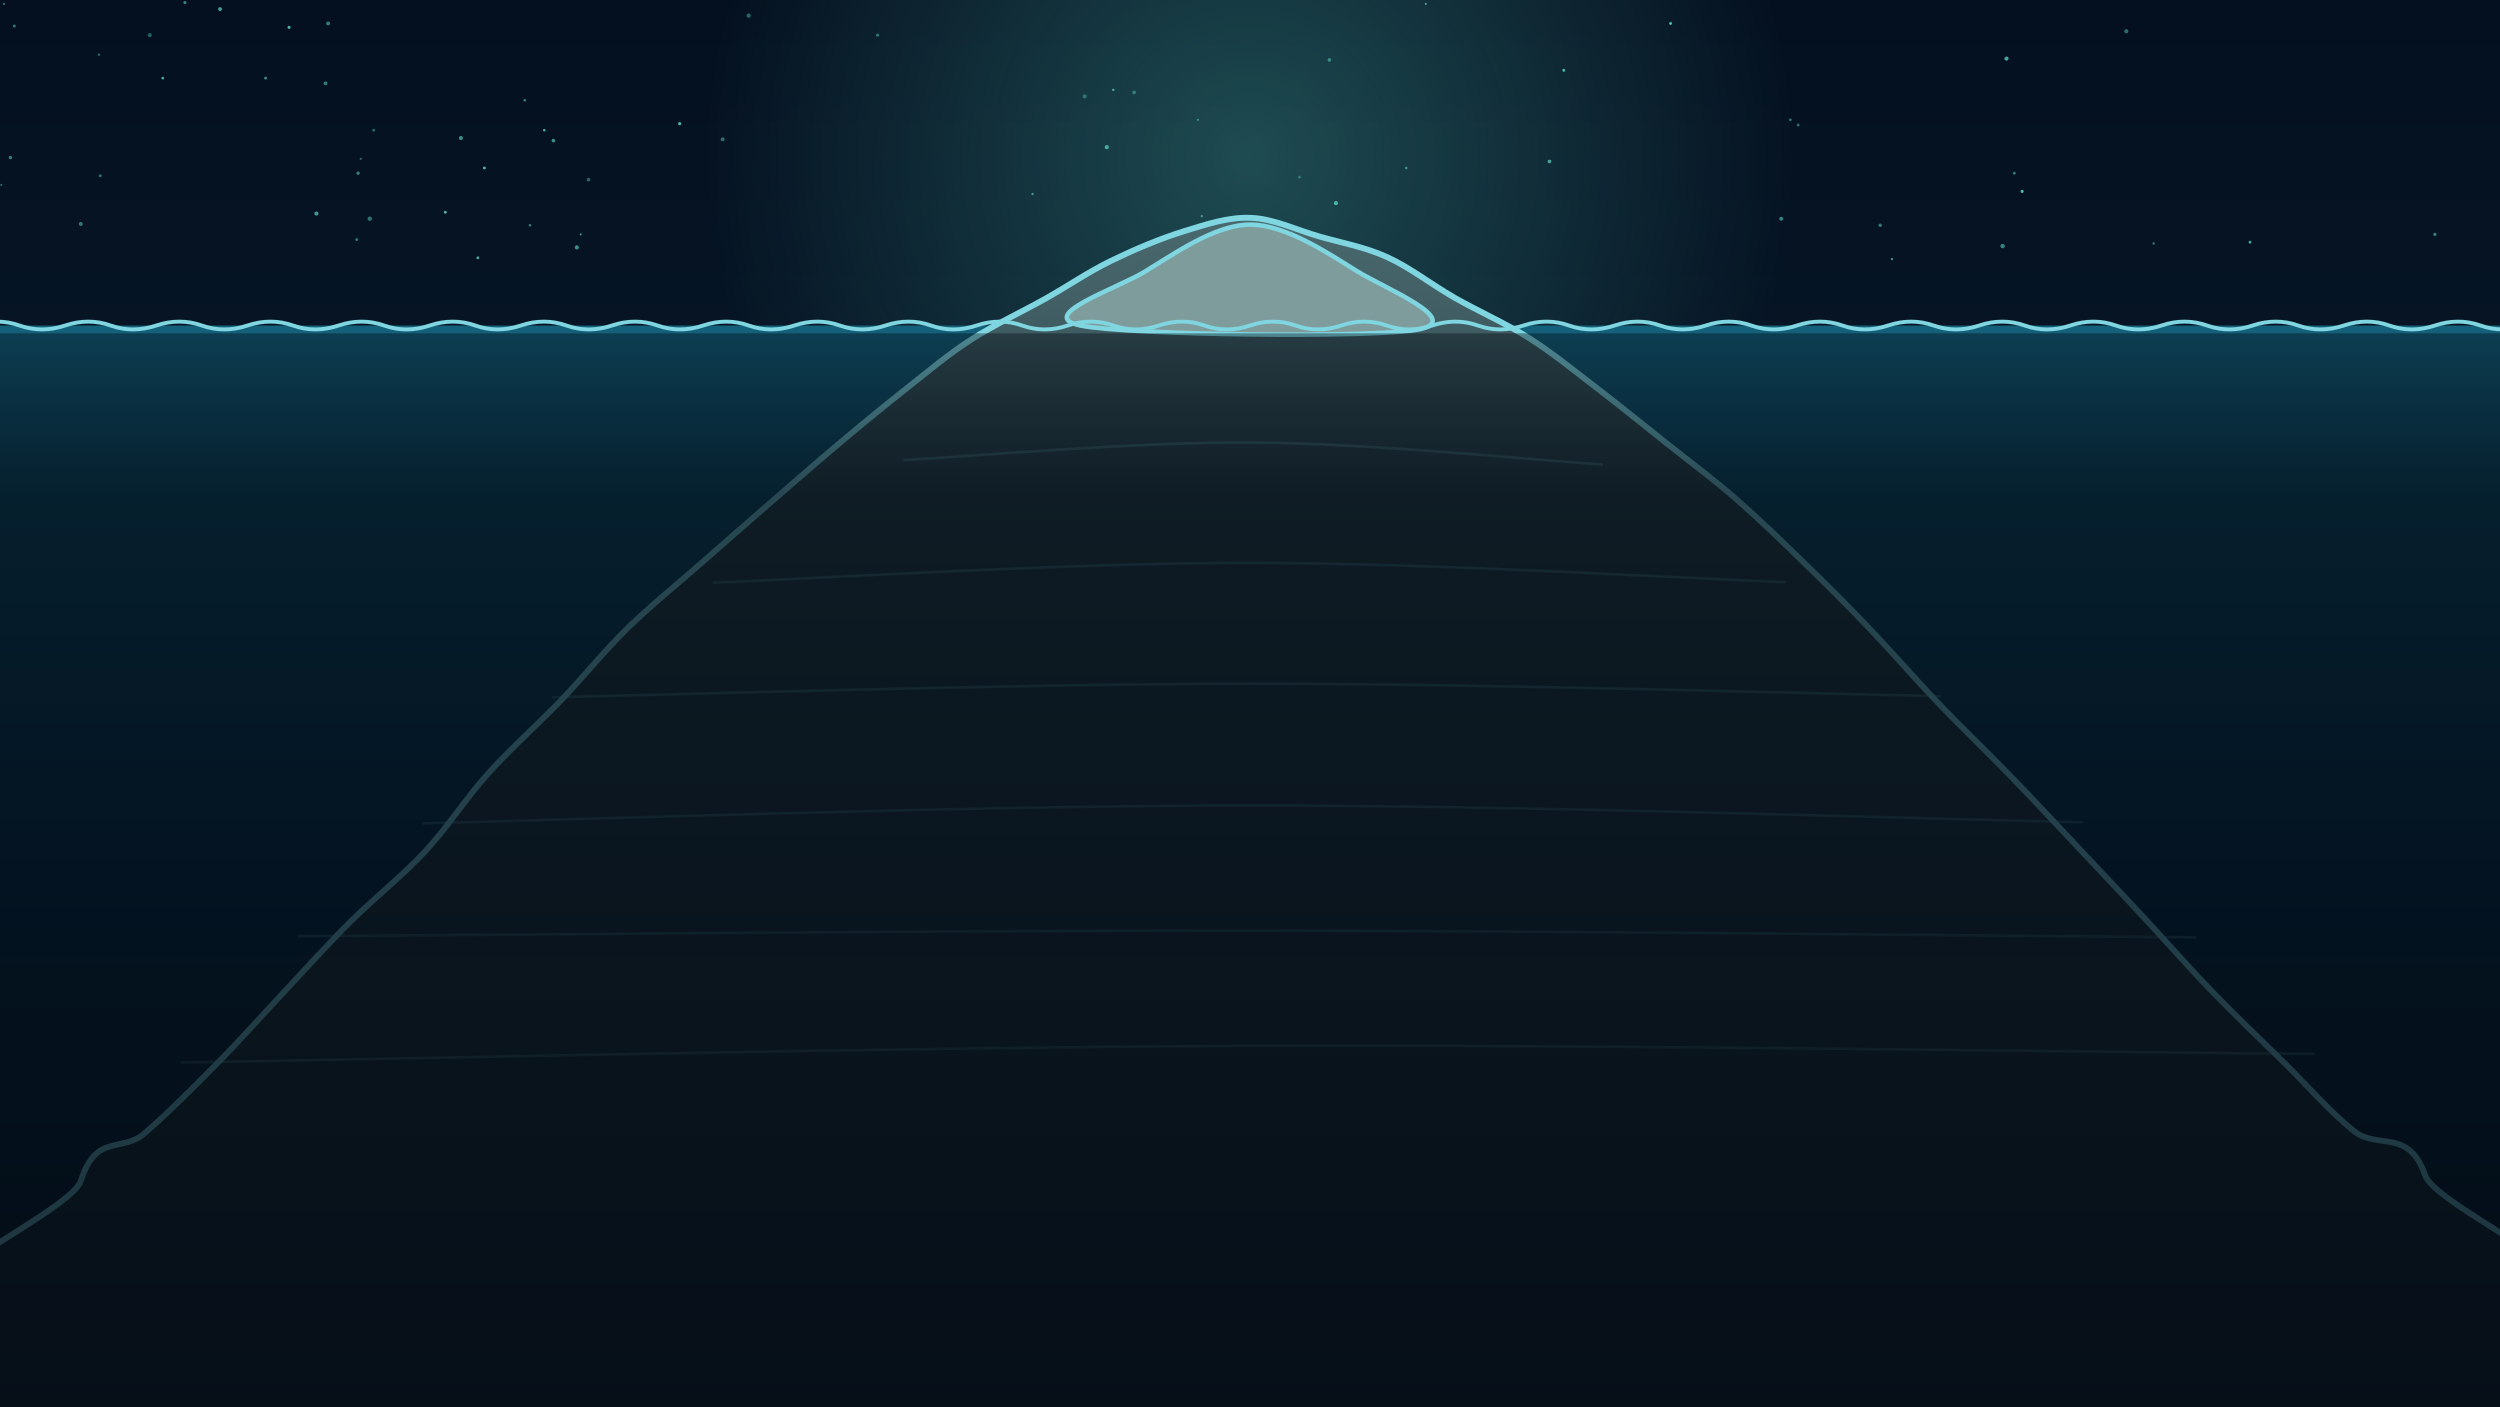
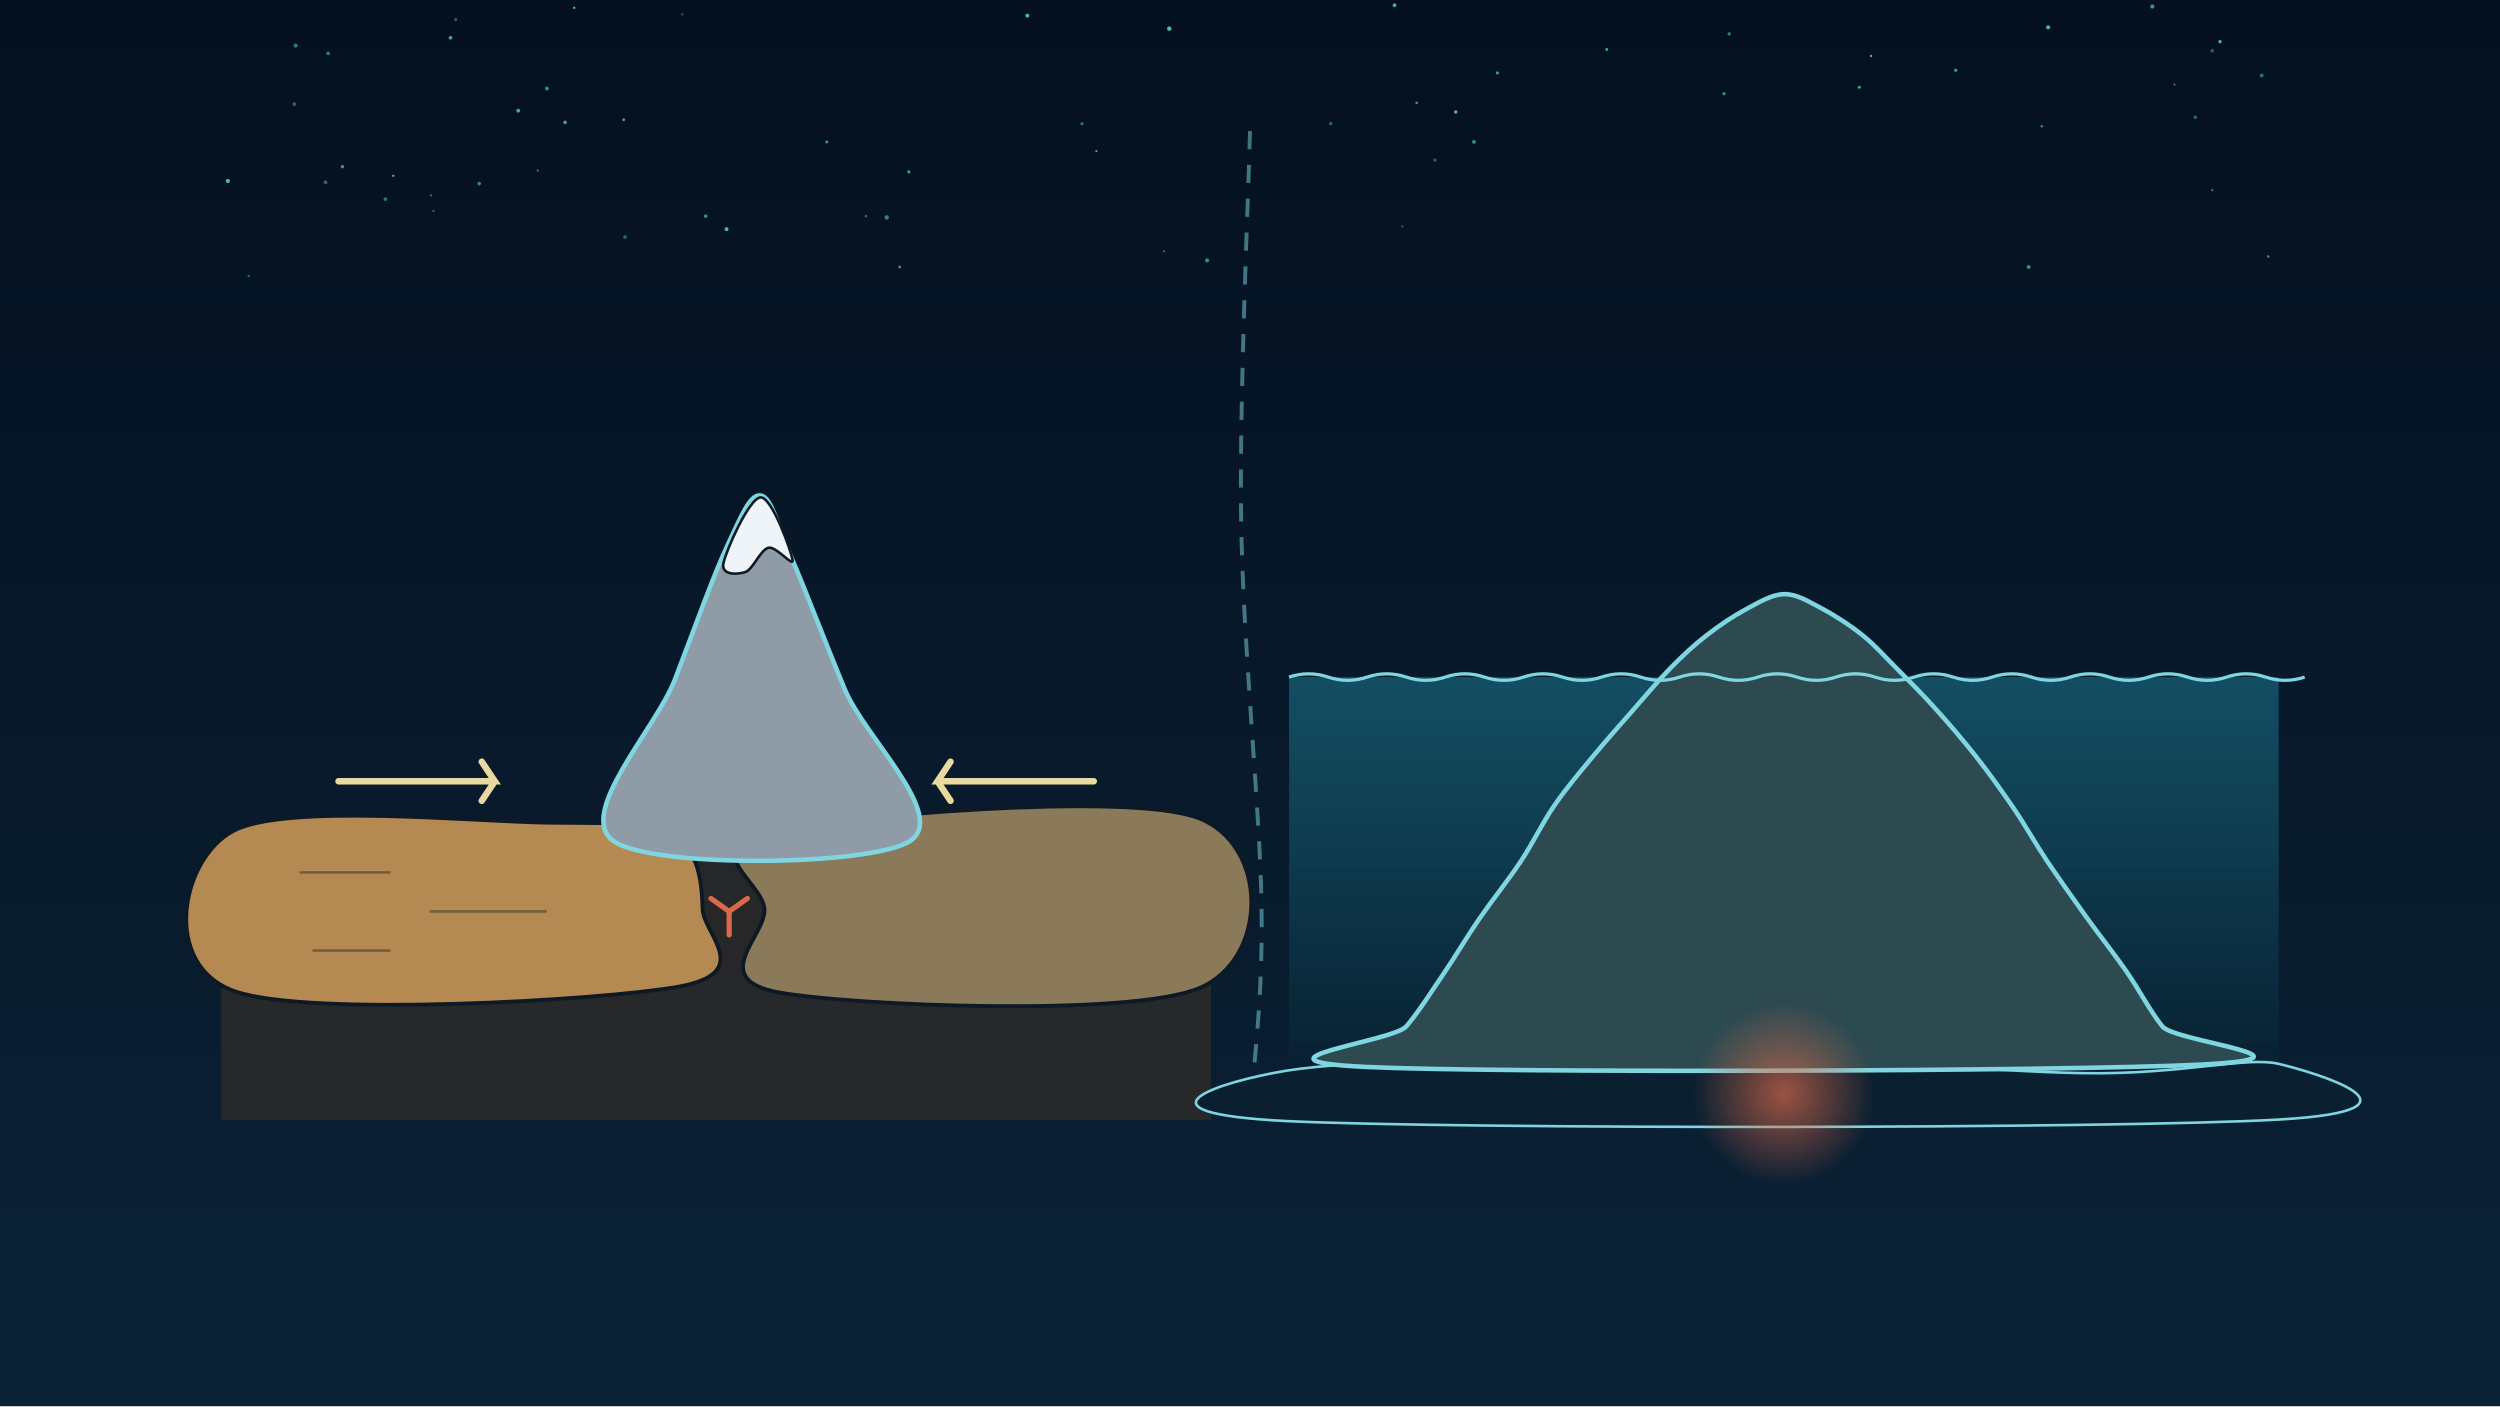
<svg xmlns="http://www.w3.org/2000/svg" viewBox="0 0 1920 1080" width="1920" height="1080">
  <defs>
-     <linearGradient id="U039l1" x1="0" y1="0" x2="0" y2="1">
+     <linearGradient id="U040l1" x1="0" y1="0" x2="0" y2="1">
      <stop offset="0" stop-color="#04101f" stop-opacity="1" />
      <stop offset="1" stop-color="#0b2236" stop-opacity="1" />
    </linearGradient>
-     <radialGradient id="U039r2" cx="0.5" cy="0.5" r="0.5">
-       <stop offset="0" stop-color="#5fe0d0" stop-opacity="0.28" />
-       <stop offset="1" stop-color="#5fe0d0" stop-opacity="0" />
+     <linearGradient id="U040l2" x1="0" y1="0" x2="0" y2="1">
+       <stop offset="0" stop-color="#145469" stop-opacity="0.9" />
+       <stop offset="1" stop-color="#06192a" stop-opacity="1" />
+     </linearGradient>
+     <radialGradient id="U040r3" cx="0.5" cy="0.5" r="0.5">
+       <stop offset="0" stop-color="#d9694a" stop-opacity="0.7" />
+       <stop offset="1" stop-color="#d9694a" stop-opacity="0" />
    </radialGradient>
-     <linearGradient id="U039l3" x1="0" y1="0" x2="0" y2="1">
-       <stop offset="0" stop-color="#14607a" stop-opacity="1" />
-       <stop offset="0.5" stop-color="#0a3046" stop-opacity="1" />
-       <stop offset="1" stop-color="#03101c" stop-opacity="1" />
-     </linearGradient>
-     <linearGradient id="U039l4" x1="0" y1="0" x2="0" y2="1">
-       <stop offset="0" stop-color="#4a6a70" stop-opacity="1" />
-       <stop offset="0.25" stop-color="#2c444a" stop-opacity="1" />
-       <stop offset="1" stop-color="#132228" stop-opacity="1" />
-     </linearGradient>
-     <linearGradient id="U039l5" x1="0" y1="0" x2="0" y2="1">
-       <stop offset="0" stop-color="#020a14" stop-opacity="0.4" />
-       <stop offset="0.15" stop-color="#020a14" stop-opacity="0.7" />
-       <stop offset="1" stop-color="#020a14" stop-opacity="0.8" />
-     </linearGradient>
  </defs>
-   <rect id="U039-bg-sky" x="0" y="0" width="1920" height="1080" fill="url(#U039l1)" />
-   <circle id="U039-bg-haze" cx="960" cy="120" r="420" fill="url(#U039r2)" />
-   <g id="U039-bg-stars" fill="#5fe0d0">
-     <circle cx="403" cy="77" r="1.0" opacity="0.55" />
-     <circle cx="1080" cy="129" r="1.0" opacity="0.53" />
-     <circle cx="342" cy="163" r="1.1" opacity="0.79" />
-     <circle cx="142" cy="2" r="1.2" opacity="0.56" />
-     <circle cx="1444" cy="173" r="1.3" opacity="0.50" />
-     <circle cx="1375" cy="92" r="1.0" opacity="0.51" />
-     <circle cx="1" cy="142" r="0.8" opacity="0.44" />
-     <circle cx="1190" cy="124" r="1.4" opacity="0.67" />
-     <circle cx="1538" cy="189" r="1.7" opacity="0.54" />
-     <circle cx="674" cy="27" r="1.2" opacity="0.44" />
-     <circle cx="452" cy="138" r="1.4" opacity="0.40" />
-     <circle cx="1553" cy="147" r="1.2" opacity="0.82" />
-     <circle cx="169" cy="7" r="1.5" opacity="0.68" />
-     <circle cx="8" cy="121" r="1.3" opacity="0.54" />
-     <circle cx="243" cy="164" r="1.6" opacity="0.63" />
-     <circle cx="425" cy="108" r="1.4" opacity="0.61" />
-     <circle cx="1541" cy="45" r="1.6" opacity="0.71" />
-     <circle cx="252" cy="18" r="1.5" opacity="0.52" />
-     <circle cx="1728" cy="186" r="1.1" opacity="0.72" />
-     <circle cx="418" cy="100" r="1.0" opacity="0.75" />
-     <circle cx="274" cy="184" r="1.1" opacity="0.49" />
-     <circle cx="76" cy="42" r="0.9" opacity="0.46" />
-     <circle cx="222" cy="21" r="1.2" opacity="0.79" />
-     <circle cx="871" cy="71" r="1.4" opacity="0.41" />
-     <circle cx="354" cy="106" r="1.6" opacity="0.58" />
-     <circle cx="555" cy="107" r="1.5" opacity="0.45" />
-     <circle cx="287" cy="100" r="1.1" opacity="0.42" />
-     <circle cx="407" cy="173" r="1.0" opacity="0.52" />
-     <circle cx="920" cy="92" r="0.8" opacity="0.54" />
-     <circle cx="1007" cy="197" r="0.9" opacity="0.76" />
-     <circle cx="998" cy="136" r="1.1" opacity="0.36" />
-     <circle cx="793" cy="149" r="0.9" opacity="0.59" />
-     <circle cx="115" cy="27" r="1.6" opacity="0.37" />
-     <circle cx="1201" cy="54" r="1.1" opacity="0.82" />
-     <circle cx="850" cy="113" r="1.6" opacity="0.68" />
-     <circle cx="250" cy="64" r="1.5" opacity="0.50" />
-     <circle cx="204" cy="60" r="1.1" opacity="0.59" />
-     <circle cx="284" cy="168" r="1.7" opacity="0.45" />
-     <circle cx="1021" cy="46" r="1.4" opacity="0.49" />
-     <circle cx="3" cy="3" r="0.8" opacity="0.50" />
-     <circle cx="1381" cy="96" r="1.1" opacity="0.43" />
-     <circle cx="1654" cy="187" r="0.9" opacity="0.53" />
-     <circle cx="855" cy="69" r="0.9" opacity="0.72" />
-     <circle cx="1095" cy="3" r="0.8" opacity="0.69" />
-     <circle cx="833" cy="74" r="1.6" opacity="0.36" />
-     <circle cx="1870" cy="180" r="1.2" opacity="0.56" />
-     <circle cx="275" cy="133" r="1.3" opacity="0.53" />
-     <circle cx="1283" cy="18" r="1.1" opacity="0.83" />
-     <circle cx="367" cy="198" r="1.1" opacity="0.73" />
-     <circle cx="1633" cy="24" r="1.6" opacity="0.44" />
-     <circle cx="522" cy="95" r="1.2" opacity="0.83" />
-     <circle cx="277" cy="122" r="0.9" opacity="0.39" />
-     <circle cx="372" cy="129" r="1.1" opacity="0.80" />
-     <circle cx="923" cy="166" r="0.9" opacity="0.54" />
-     <circle cx="1453" cy="199" r="0.9" opacity="0.62" />
-     <circle cx="1368" cy="168" r="1.5" opacity="0.55" />
-     <circle cx="1547" cy="133" r="1.1" opacity="0.51" />
-     <circle cx="125" cy="60" r="1.0" opacity="0.80" />
-     <circle cx="1026" cy="156" r="1.6" opacity="0.72" />
-     <circle cx="77" cy="135" r="1.1" opacity="0.48" />
-     <circle cx="575" cy="12" r="1.6" opacity="0.41" />
-     <circle cx="443" cy="190" r="1.6" opacity="0.60" />
-     <circle cx="446" cy="180" r="0.8" opacity="0.62" />
-     <circle cx="62" cy="172" r="1.5" opacity="0.50" />
-     <circle cx="11" cy="20" r="1.1" opacity="0.50" />
+   <rect id="U040-bg-sky" x="0" y="0" width="1920" height="1080" fill="url(#U040l1)" />
+   <g id="U040-bg-stars" fill="#5fe0d0">
+     <circle cx="894" cy="193" r="0.8" opacity="0.49" />
+     <circle cx="1699" cy="146" r="0.9" opacity="0.52" />
+     <circle cx="1568" cy="97" r="0.8" opacity="0.80" />
+     <circle cx="368" cy="141" r="1.4" opacity="0.58" />
+     <circle cx="1699" cy="39" r="1.3" opacity="0.41" />
+     <circle cx="1705" cy="32" r="1.3" opacity="0.77" />
+     <circle cx="1573" cy="21" r="1.6" opacity="0.77" />
+     <circle cx="665" cy="166" r="1.0" opacity="0.43" />
+     <circle cx="420" cy="68" r="1.5" opacity="0.58" />
+     <circle cx="1742" cy="197" r="1.0" opacity="0.57" />
+     <circle cx="263" cy="128" r="1.3" opacity="0.64" />
+     <circle cx="302" cy="135" r="0.9" opacity="0.77" />
+     <circle cx="898" cy="22" r="1.7" opacity="0.82" />
+     <circle cx="691" cy="205" r="1.1" opacity="0.62" />
+     <circle cx="1077" cy="174" r="0.9" opacity="0.37" />
+     <circle cx="398" cy="85" r="1.5" opacity="0.71" />
+     <circle cx="333" cy="162" r="1.0" opacity="0.36" />
+     <circle cx="927" cy="200" r="1.6" opacity="0.57" />
+     <circle cx="1437" cy="43" r="0.9" opacity="0.83" />
+     <circle cx="1234" cy="38" r="1.1" opacity="0.74" />
+     <circle cx="252" cy="41" r="1.5" opacity="0.47" />
+     <circle cx="831" cy="95" r="1.2" opacity="0.50" />
+     <circle cx="558" cy="176" r="1.5" opacity="0.82" />
+     <circle cx="227" cy="35" r="1.6" opacity="0.51" />
+     <circle cx="1428" cy="67" r="1.2" opacity="0.68" />
+     <circle cx="842" cy="116" r="0.8" opacity="0.78" />
+     <circle cx="1150" cy="56" r="1.2" opacity="0.67" />
+     <circle cx="1653" cy="5" r="1.6" opacity="0.64" />
+     <circle cx="226" cy="80" r="1.5" opacity="0.41" />
+     <circle cx="1102" cy="123" r="1.3" opacity="0.36" />
+     <circle cx="191" cy="212" r="0.9" opacity="0.44" />
+     <circle cx="1071" cy="4" r="1.5" opacity="0.73" />
+     <circle cx="698" cy="132" r="1.2" opacity="0.69" />
+     <circle cx="441" cy="6" r="0.9" opacity="0.82" />
+     <circle cx="1737" cy="58" r="1.5" opacity="0.47" />
+     <circle cx="1118" cy="86" r="1.3" opacity="0.80" />
+     <circle cx="1558" cy="205" r="1.5" opacity="0.59" />
+     <circle cx="480" cy="182" r="1.4" opacity="0.42" />
+     <circle cx="789" cy="12" r="1.5" opacity="0.82" />
+     <circle cx="175" cy="139" r="1.6" opacity="0.80" />
+     <circle cx="1328" cy="26" r="1.3" opacity="0.52" />
+     <circle cx="1088" cy="79" r="1.0" opacity="0.65" />
+     <circle cx="346" cy="29" r="1.4" opacity="0.72" />
+     <circle cx="350" cy="15" r="1.2" opacity="0.40" />
+     <circle cx="1670" cy="65" r="0.8" opacity="0.59" />
+     <circle cx="1022" cy="95" r="1.3" opacity="0.39" />
+     <circle cx="413" cy="131" r="0.8" opacity="0.57" />
+     <circle cx="542" cy="166" r="1.3" opacity="0.65" />
+     <circle cx="635" cy="109" r="1.2" opacity="0.59" />
+     <circle cx="1132" cy="109" r="1.5" opacity="0.56" />
+     <circle cx="524" cy="11" r="0.9" opacity="0.36" />
+     <circle cx="296" cy="153" r="1.4" opacity="0.50" />
+     <circle cx="1502" cy="54" r="1.2" opacity="0.70" />
+     <circle cx="479" cy="92" r="1.1" opacity="0.70" />
+     <circle cx="434" cy="94" r="1.4" opacity="0.70" />
+     <circle cx="1686" cy="90" r="1.3" opacity="0.45" />
+     <circle cx="681" cy="167" r="1.7" opacity="0.54" />
+     <circle cx="331" cy="150" r="0.9" opacity="0.48" />
+     <circle cx="250" cy="140" r="1.5" opacity="0.41" />
+     <circle cx="1324" cy="72" r="1.2" opacity="0.63" />
  </g>
-   <rect id="U039-bg-sea-water" x="0" y="250" width="1920" height="830" fill="url(#U039l3)" />
-   <path id="U039-volcano-hidden-mass" d="M62.1 906.8 C73.9 869.9 93.5 885.5 110.9 870.5 C128.3 855.5 148.5 835.2 166.5 817.0 C184.5 798.8 201.7 779.3 218.8 761.1 C235.9 742.9 251.1 725.8 269.1 707.9 C287.0 690.1 308.8 672.9 326.4 654.0 C344.0 635.0 357.3 613.7 374.7 594.3 C392.1 575.0 412.9 556.5 430.8 537.9 C448.7 519.2 463.9 500.1 481.9 482.5 C499.9 464.9 520.4 448.5 538.7 432.4 C557.0 416.3 574.0 401.4 591.8 386.0 C609.5 370.6 627.8 354.6 645.3 339.9 C662.8 325.2 680.2 310.9 697.0 297.7 C713.7 284.5 728.0 272.3 745.7 260.9 C763.4 249.5 785.2 239.3 803.2 229.2 C821.1 219.1 835.7 208.9 853.3 200.3 C871.0 191.7 891.3 183.1 909.2 177.6 C927.1 172.1 943.4 166.6 960.7 167.3 C978.0 167.9 995.8 176.6 1013.2 181.6 C1030.6 186.6 1047.7 189.5 1065.0 197.3 C1082.4 205.1 1098.9 218.2 1117.2 228.7 C1135.5 239.1 1156.4 248.3 1174.6 259.8 C1192.8 271.4 1208.5 284.4 1226.1 297.8 C1243.7 311.3 1262.5 326.6 1280.3 340.7 C1298.0 354.8 1315.0 367.3 1332.6 382.6 C1350.2 397.9 1368.5 415.6 1385.8 432.5 C1403.2 449.3 1419.7 465.9 1436.7 483.7 C1453.7 501.5 1470.2 520.7 1488.0 539.4 C1505.9 558.1 1525.7 577.1 1543.9 595.8 C1562.0 614.5 1579.6 633.4 1596.9 651.8 C1614.3 670.2 1630.7 687.7 1647.9 706.2 C1665.0 724.6 1682.0 744.1 1699.8 762.4 C1717.5 780.7 1736.2 798.4 1754.2 816.1 C1772.2 833.9 1789.8 854.3 1807.9 868.7 C1825.9 883.2 1850.0 866.1 1862.5 902.6 C1874.9 939.1 2186.3 1056.5 1882.5 1088.0 C1578.8 1119.5 343.3 1121.8 39.9 1091.6 C-263.5 1061.4 50.3 943.6 62.1 906.8 Z" fill="url(#U039l4)" stroke="#7fd6e0" stroke-width="4.5" stroke-linejoin="round" />
-   <path id="U039-volcano-strata" d="M138.8 816.0 C275.5 813.9 685.5 804.3 958.7 803.2 C1231.8 802.1 1641.1 808.4 1777.6 809.4 M228.6 719.0 C350.5 718.3 716.8 714.6 959.9 714.7 C1202.9 714.9 1565.8 719.0 1687.0 719.9 M324.2 632.3 C429.5 630.0 743.8 618.7 956.3 618.6 C1168.8 618.4 1492.2 629.4 1599.4 631.5 M423.8 535.5 C512.8 533.7 780.2 525.2 958.0 525.1 C1135.8 524.9 1401.8 533.0 1490.5 534.6 M547.3 447.5 C615.7 444.9 820.4 432.3 957.8 432.2 C1095.1 432.2 1302.3 444.6 1371.3 447.1 M693.6 353.3 C738.3 351.1 872.3 339.2 961.8 339.8 C1051.4 340.3 1186.2 354.0 1231.1 356.8" fill="none" stroke="#7fd6e0" stroke-width="2" opacity=".3" />
-   <path id="U039-visible-summit-tip" d="M829.8 250.0 C794.7 242.7 856.8 222.0 878.4 209.1 C900.1 196.1 932.6 172.6 959.9 172.5 C987.1 172.3 1020.3 194.7 1041.9 208.1 C1063.5 221.5 1124.9 246.0 1089.6 253.0 C1054.2 259.9 865.0 257.3 829.8 250.0 Z" fill="#7f9c9c" stroke="#7fd6e0" stroke-width="3.5" />
-   <g id="mv-ripple-sea-surface">
-     <path d="M-20 250 q18 -6 35 0 t35 0 q18 -6 35 0 t35 0 q18 -6 35 0 t35 0 q18 -6 35 0 t35 0 q18 -6 35 0 t35 0 q18 -6 35 0 t35 0 q18 -6 35 0 t35 0 q18 -6 35 0 t35 0 q18 -6 35 0 t35 0 q18 -6 35 0 t35 0 q18 -6 35 0 t35 0 q18 -6 35 0 t35 0 q18 -6 35 0 t35 0 q18 -6 35 0 t35 0 q18 -6 35 0 t35 0 q18 -6 35 0 t35 0 q18 -6 35 0 t35 0 q18 -6 35 0 t35 0 q18 -6 35 0 t35 0 q18 -6 35 0 t35 0 q18 -6 35 0 t35 0 q18 -6 35 0 t35 0 q18 -6 35 0 t35 0 q18 -6 35 0 t35 0 q18 -6 35 0 t35 0 q18 -6 35 0 t35 0 q18 -6 35 0 t35 0 q18 -6 35 0 t35 0 q18 -6 35 0 t35 0" fill="none" stroke="#7fd6e0" stroke-width="3" />
+   <path id="U040-bg-split-divider" d="M960.0 100.6 C958.9 150.5 951.8 300.4 953.2 399.8 C954.7 499.2 967.8 620.8 968.9 697.1 C970.0 773.4 961.3 830.8 959.7 857.5" stroke="#7fd6e0" stroke-width="3" stroke-dasharray="14 12" opacity=".5" fill="none" />
+   <rect id="U040-bg-left-ground" x="170" y="660" width="760" height="200" fill="#3a2e24" opacity=".6" />
+   <g id="mv-nudge-india-plate" data-dx="50" data-delay=".4" data-dur=".9">
+     <path d="M179.0 638.2 C219.3 616.6 365.4 631.2 421.8 631.8 C478.2 632.4 497.6 630.8 517.2 641.9 C536.9 652.9 539.1 678.7 539.6 698.1 C540.2 717.4 580.4 747.3 520.5 757.9 C460.6 768.4 237.2 781.2 180.3 761.3 C123.3 741.3 138.8 659.8 179.0 638.2 Z" fill="#b58a52" stroke="#0d1a26" stroke-width="3" />
+     <path d="M230 670 h70 M330 700 h90 M240 730 h60" stroke="#0d1a26" stroke-width="2" opacity=".4" />
+     <path d="M260 600 L380 600 L370 585 M380 600 L370 615" fill="none" stroke="#e8d9a0" stroke-width="5" stroke-linecap="round" />
  </g>
-   <g id="mv-slide-sea-veil-panel" data-dx="0" data-dy="900" data-dir="out" data-delay="1.0" data-dur="1.4">
-     <rect x="0" y="256" width="1920" height="830" fill="url(#U039l5)" />
+   <path id="U040-eurasia-plate" d="M589.4 638.8 C644.7 627.1 864.1 607.9 919.4 627.9 C974.7 647.9 974.6 736.5 921.0 758.9 C867.5 781.2 653.9 772.3 598.2 762.2 C542.6 752.0 588.6 718.6 587.1 698.1 C585.7 677.5 534.0 650.5 589.4 638.8 Z" fill="#8a7a5a" stroke="#0d1a26" stroke-width="3" />
+   <path id="U040-eurasia-arrow" d="M840 600 L720 600 L730 585 M720 600 L730 615" fill="none" stroke="#e8d9a0" stroke-width="5" stroke-linecap="round" />
+   <path id="U040-crumpled-crust-folds" d="M510.6 648.6 C514.5 640.5 526.1 599.7 534.1 599.6 C542.0 599.5 549.6 649.7 558.3 648.0 C567.0 646.4 577.8 589.3 586.3 589.4 C594.8 589.5 605.5 638.8 609.4 648.7" fill="none" stroke="#0d1a26" stroke-width="3" />
+   <g id="mv-hatch-everest-peak" data-dur=".9" data-delay=".9">
+     <path d="M471.5 646.2 C441.4 625.5 503.8 559.7 518.4 521.7 C533.0 483.7 547.9 441.8 559.0 418.2 C570.0 394.7 576.4 378.8 584.6 380.6 C592.8 382.4 597.4 404.0 608.1 428.9 C618.9 453.8 633.9 493.7 649.0 529.8 C664.1 566.0 728.5 626.5 698.9 645.9 C669.3 665.3 501.6 666.9 471.5 646.2 Z" fill="#8f9ba6" stroke="#7fd6e0" stroke-width="3.5" />
+     <path d="M555.6 432.6 C557.5 423.0 575.3 382.5 584.1 382.0 C593.0 381.6 607.7 423.6 608.7 430.0 C609.7 436.4 596.1 419.1 590.1 420.7 C584.0 422.2 578.2 437.4 572.5 439.3 C566.7 441.3 553.7 442.1 555.6 432.6 Z" fill="#eef4f8" stroke="#0d1a26" stroke-width="2" />
  </g>
+   <path id="U040-crash-spark" d="M560 700 l-14 -10 M560 700 l14 -10 M560 700 l0 18" stroke="#d9694a" stroke-width="4" stroke-linecap="round" />
+   <rect id="U040-bg-right-sea-water" x="990" y="520" width="760" height="340" fill="url(#U040l2)" />
+   <path id="U040-right-seafloor" d="M987.9 822.3 C1039.6 813.8 1196.6 809.9 1298.8 810.2 C1401.0 810.5 1525.7 823.1 1600.9 824.2 C1676.2 825.3 1725.4 811.1 1750.3 817.1 C1775.2 823.0 1877.3 852.5 1750.4 859.8 C1623.4 867.1 1115.5 867.2 988.5 861.0 C861.4 854.7 936.2 830.8 987.9 822.3 Z" fill="#0a2030" stroke="#7fd6e0" stroke-width="2" />
+   <path id="U040-lone-ocean-volcano" d="M1048.8 819.4 C947.1 814.5 1070.2 800.1 1080.1 788.2 C1090.1 776.3 1099.1 761.9 1108.5 748.1 C1117.8 734.4 1126.3 719.9 1136.2 705.5 C1146.1 691.1 1158.3 676.1 1167.9 661.6 C1177.5 647.2 1184.4 632.1 1193.7 618.7 C1202.9 605.2 1213.4 593.0 1223.4 580.9 C1233.4 568.8 1243.7 557.3 1253.6 546.0 C1263.5 534.7 1273.4 522.8 1282.9 513.1 C1292.4 503.4 1301.0 495.4 1310.7 487.9 C1320.3 480.4 1331.0 473.2 1340.9 467.9 C1350.8 462.6 1360.6 456.6 1370.0 456.3 C1379.4 456.1 1387.5 461.2 1397.5 466.4 C1407.5 471.6 1420.2 479.7 1430.0 487.5 C1439.8 495.3 1447.2 503.9 1456.5 513.2 C1465.7 522.5 1475.5 532.1 1485.6 543.4 C1495.8 554.6 1507.3 568.0 1517.4 580.8 C1527.6 593.7 1537.2 607.2 1546.3 620.5 C1555.4 633.8 1562.6 646.9 1571.9 660.9 C1581.3 674.8 1592.1 690.1 1602.3 704.3 C1612.5 718.5 1623.5 732.2 1633.2 746.2 C1642.9 760.2 1651.2 776.4 1660.7 788.3 C1670.3 800.2 1792.5 812.4 1690.5 817.6 C1588.5 822.8 1150.5 824.3 1048.8 819.4 Z" fill="#2d4a50" stroke="#7fd6e0" stroke-width="3.5" />
+   <path id="U040-right-sea-surface" d="M990 520 q15 -5 30 0 t30 0 q15 -5 30 0 t30 0 q15 -5 30 0 t30 0 q15 -5 30 0 t30 0 q15 -5 30 0 t30 0 q15 -5 30 0 t30 0 q15 -5 30 0 t30 0 q15 -5 30 0 t30 0 q15 -5 30 0 t30 0 q15 -5 30 0 t30 0 q15 -5 30 0 t30 0 q15 -5 30 0 t30 0 q15 -5 30 0 t30 0" fill="none" stroke="#7fd6e0" stroke-width="2.5" />
+   <circle id="U040-mystery-glow" cx="1370" cy="840" r="70" fill="url(#U040r3)" />
</svg>
